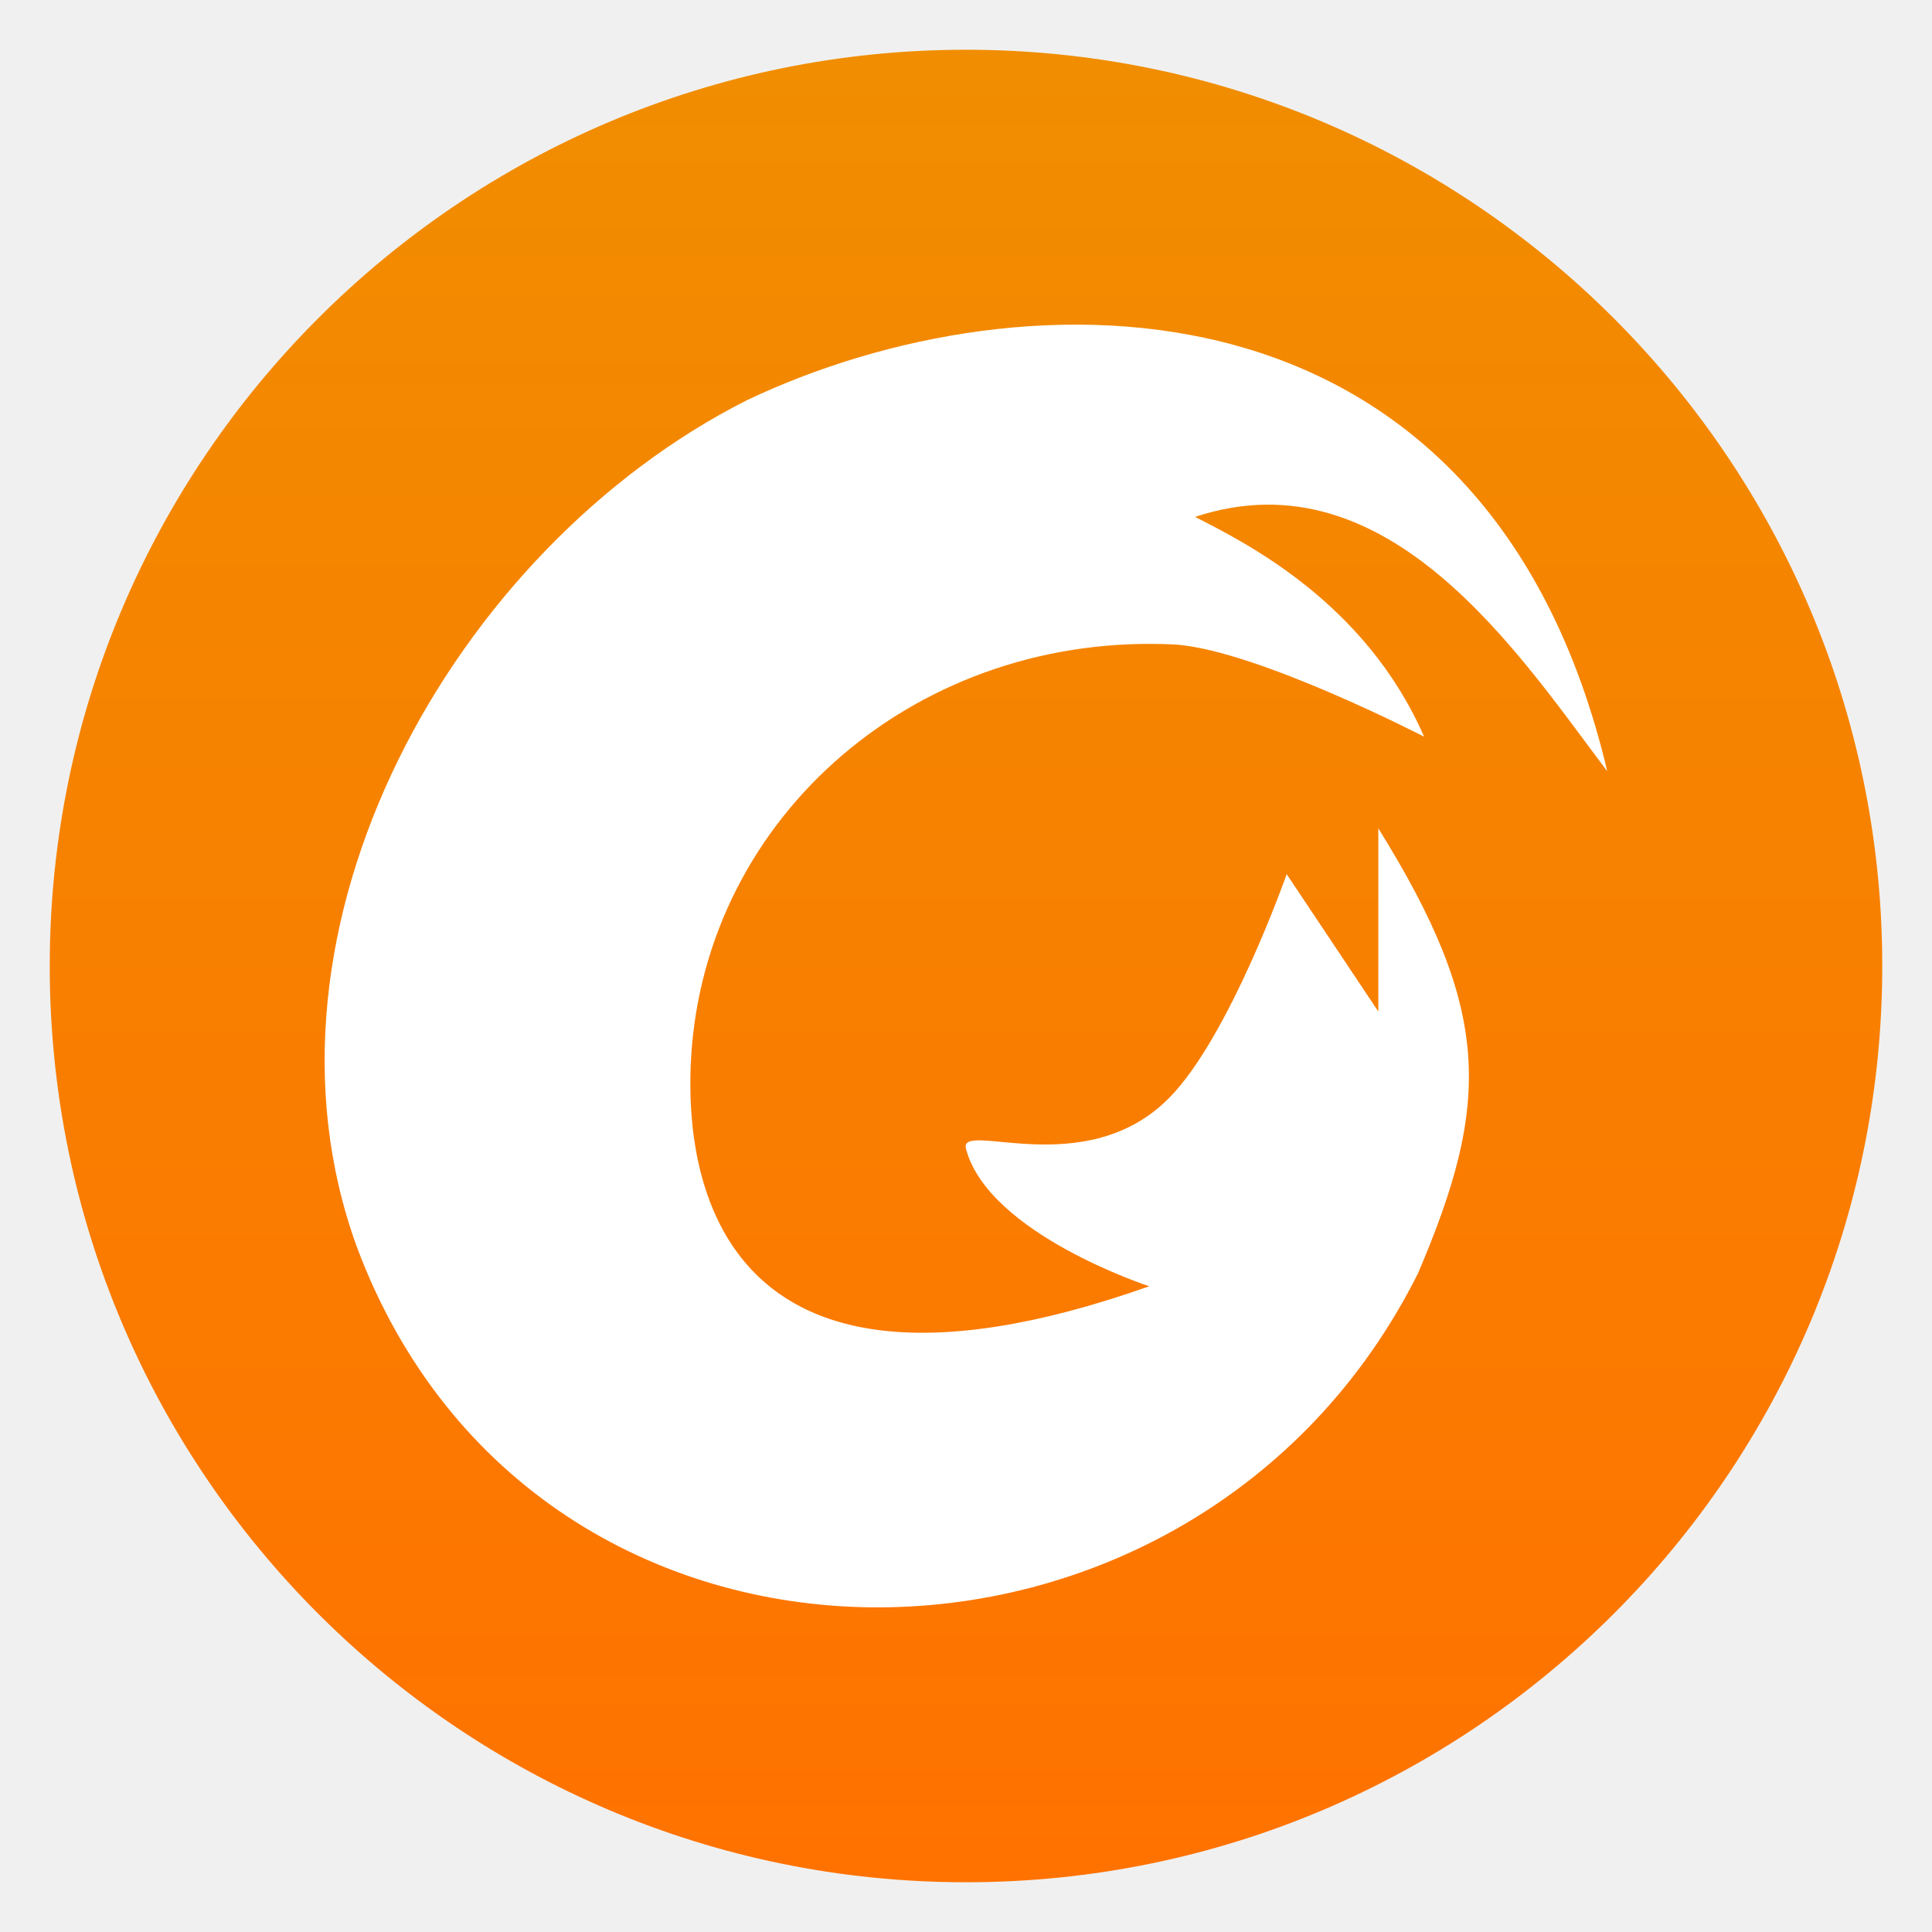
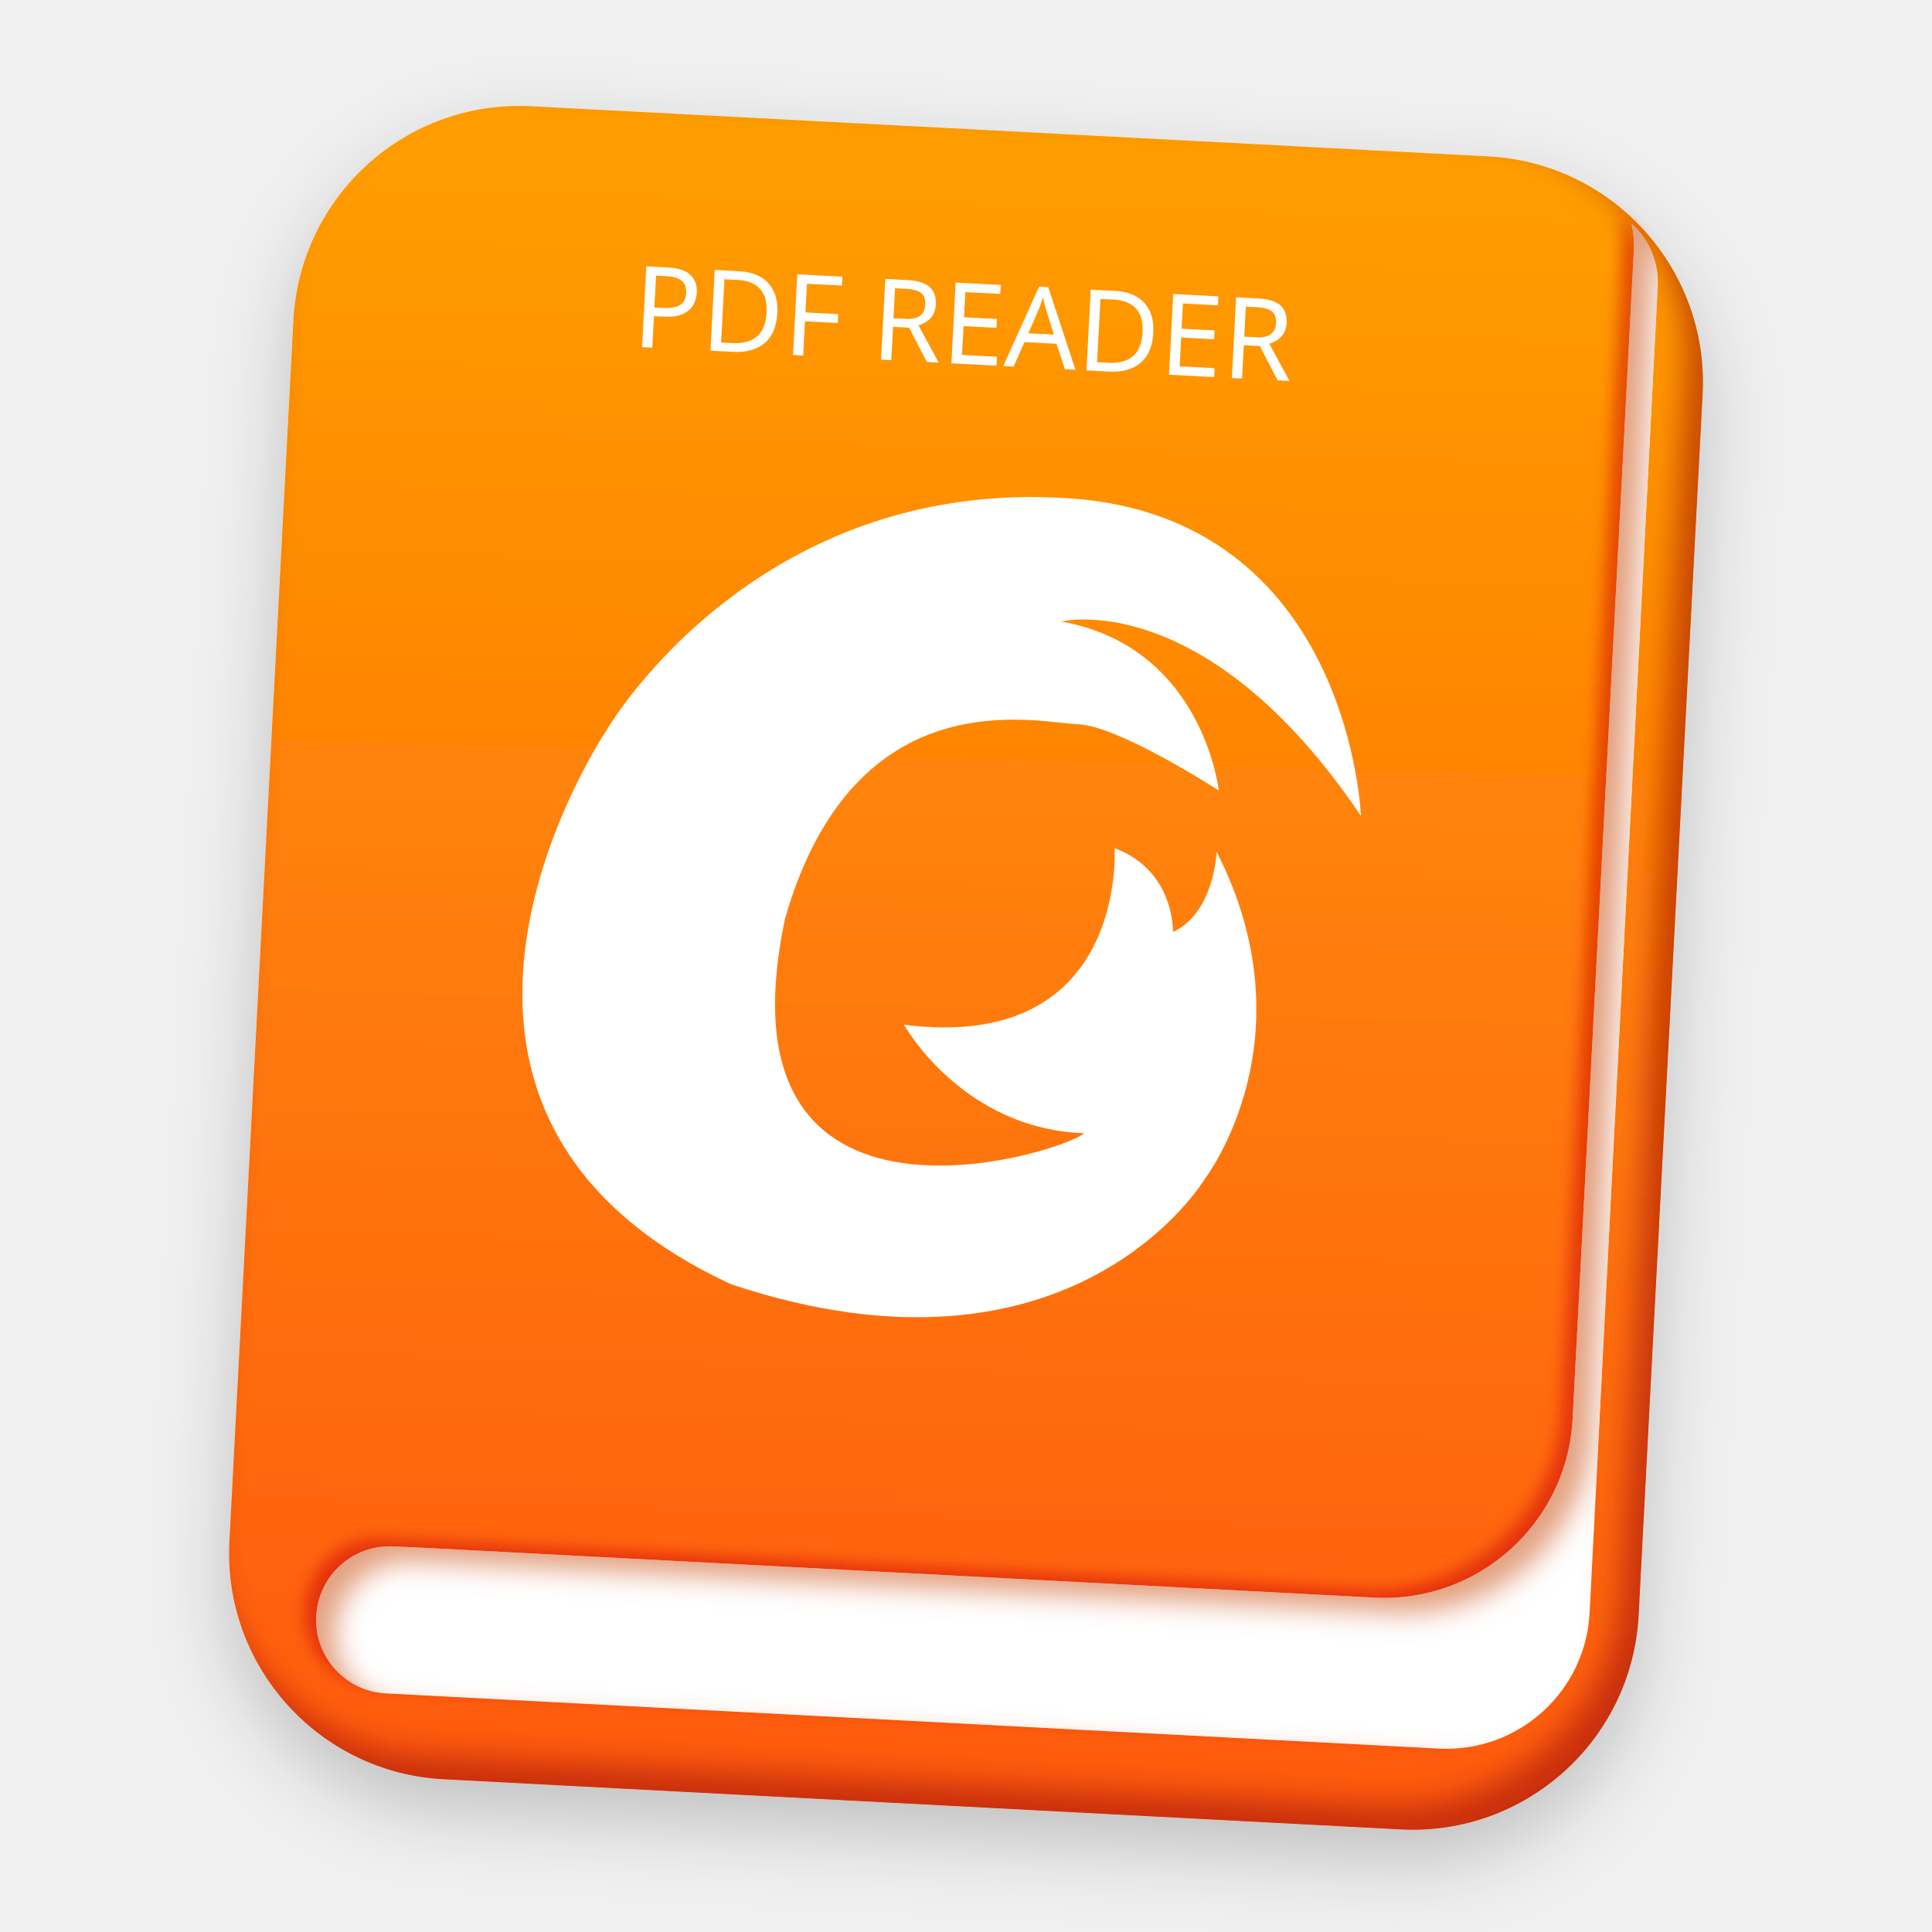
- <svg xmlns="http://www.w3.org/2000/svg" clip-rule="evenodd" fill-rule="evenodd" stroke-linejoin="round" stroke-miterlimit="2" viewBox="0 0 48 48">
-   <linearGradient id="a" x2="1" gradientTransform="matrix(0 -40 40 0 24 44)" gradientUnits="userSpaceOnUse">
-     <stop stop-color="#ff7200" offset="0" />
-     <stop stop-color="#f18d00" offset="1" />
-   </linearGradient>
-   <g transform="matrix(1.1382 0 0 1.1382 -3.3168 -3.3168)">
-     <path d="m44 24c0-11.038-8.962-20-20-20s-20 8.962-20 20 8.962 20 20 20 20-8.962 20-20z" fill="url(#a)" />
-     <path d="m37.999 19.755c-2.624-11.091-12.701-10.998-18.786-8.103-6.403 3.236-11.039 11.531-8.511 18.476 3.909 10.477 18.298 10.32 23.166.577 1.584-3.712 1.621-5.711-.868-9.71v3.998l-2-2.998s-1.243 3.542-2.562 4.881c-1.837 1.864-4.609.471-4.438 1.116.491 1.856 4 2.999 4 2.999-10 3.535-10.11-3.157-10-4.998.316-5.298 4.976-9.304 10.587-9.009 1.79.137 5.413 2.011 5.413 2.011-1.288-2.947-3.922-4.246-5-4.798 4.226-1.397 7.081 3.016 9 5.556z" fill="#fff" />
+ <svg xmlns="http://www.w3.org/2000/svg" xmlns:xlink="http://www.w3.org/1999/xlink" width="512" height="512" viewBox="0 0 512 512">
+   <defs>
+     <filter id="foxitreader-a" width="127.1%" height="123.3%" x="-13.6%" y="-11.7%" filterUnits="objectBoundingBox">
+       <feOffset dy="8" in="SourceAlpha" result="shadowOffsetOuter1" />
+       <feGaussianBlur in="shadowOffsetOuter1" result="shadowBlurOuter1" stdDeviation="10" />
+       <feComposite in="shadowBlurOuter1" in2="SourceAlpha" operator="out" result="shadowBlurOuter1" />
+       <feColorMatrix in="shadowBlurOuter1" result="shadowMatrixOuter1" values="0 0 0 0 0   0 0 0 0 0   0 0 0 0 0  0 0 0 0.2 0" />
+       <feMerge>
+         <feMergeNode in="shadowMatrixOuter1" />
+         <feMergeNode in="SourceGraphic" />
+       </feMerge>
+     </filter>
+     <linearGradient id="foxitreader-b" x1="32.982%" x2="36.124%" y1="1.75%" y2="96.829%">
+       <stop offset="0%" stop-color="#FF9E00" />
+       <stop offset="100%" stop-color="#FF5C11" />
+     </linearGradient>
+     <rect id="foxitreader-c" width="374" height="444" x="12" y="9.484" rx="60" />
+     <filter id="foxitreader-d" width="103.7%" height="103.2%" x="-1.9%" y="-1.6%" filterUnits="objectBoundingBox">
+       <feGaussianBlur in="SourceAlpha" result="shadowBlurInner1" stdDeviation="4" />
+       <feOffset dx="-5" dy="-6" in="shadowBlurInner1" result="shadowOffsetInner1" />
+       <feComposite in="shadowOffsetInner1" in2="SourceAlpha" k2="-1" k3="1" operator="arithmetic" result="shadowInnerInner1" />
+       <feColorMatrix in="shadowInnerInner1" values="0 0 0 0 0.571   0 0 0 0 0.001   0 0 0 0 0.001  0 0 0 0.5 0" />
+     </filter>
+     <path id="foxitreader-f" d="M382.317,50.946 L364.267,402.392 C363.19,423.351 345.327,439.469 324.368,438.393 C324.354,438.392 324.341,438.391 324.328,438.391 L45.251,423.765 C34.496,423.201 26.234,414.026 26.798,403.271 C27.362,392.516 36.537,384.255 47.292,384.818 L55.981,385.215 L307.204,398.381 C334.505,399.812 357.836,379.065 359.703,351.892 L359.752,351.067 L375.977,41.492 C376.107,39.002 375.896,36.574 375.384,34.252 C379.927,38.34 382.654,44.367 382.317,50.946 Z" />
+     <filter id="foxitreader-e" width="104.2%" height="103.6%" x="-3%" y="-2.3%" filterUnits="objectBoundingBox">
+       <feOffset dx="-3" dy="-2" in="SourceAlpha" result="shadowOffsetOuter1" />
+       <feGaussianBlur in="shadowOffsetOuter1" result="shadowBlurOuter1" stdDeviation="2" />
+       <feColorMatrix in="shadowBlurOuter1" values="0 0 0 0 0.795   0 0 0 0 0   0 0 0 0 0  0 0 0 0.5 0" />
+     </filter>
+     <filter id="foxitreader-g" width="105.6%" height="104.9%" x="-3.7%" y="-3%" filterUnits="objectBoundingBox">
+       <feGaussianBlur in="SourceAlpha" result="shadowBlurInner1" stdDeviation="3.5" />
+       <feOffset dx="5" dy="4" in="shadowBlurInner1" result="shadowOffsetInner1" />
+       <feComposite in="shadowOffsetInner1" in2="SourceAlpha" k2="-1" k3="1" operator="arithmetic" result="shadowInnerInner1" />
+       <feColorMatrix in="shadowInnerInner1" values="0 0 0 0 0.782   0 0 0 0 0.26   0 0 0 0 0  0 0 0 0.5 0" />
+     </filter>
+   </defs>
+   <g fill="none" fill-rule="evenodd" filter="url(#foxitreader-a)" transform="translate(57 25)">
+     <g transform="rotate(3 199 231.484)">
+       <use fill="url(#foxitreader-b)" xlink:href="#foxitreader-c" />
+       <use fill="#000" filter="url(#foxitreader-d)" xlink:href="#foxitreader-c" />
+     </g>
+     <use fill="#000" filter="url(#foxitreader-e)" xlink:href="#foxitreader-f" />
+     <use fill="#FFF" xlink:href="#foxitreader-f" />
+     <use fill="#000" filter="url(#foxitreader-g)" xlink:href="#foxitreader-f" />
+     <path fill="#FFF" fill-rule="nonzero" d="M232.393,273.96 C226.98,279.373 134.964,311.849 151.202,219.833 C167.441,154.88 216.155,165.706 226.98,165.706 C237.806,165.706 264.87,181.944 264.87,181.944 C264.87,181.944 259.457,144.055 221.568,138.642 C221.568,138.642 259.457,127.817 302.759,187.357 C302.759,187.357 297.346,111.579 226.98,106.166 C140.377,100.753 102.488,171.118 102.488,171.118 C102.488,171.118 37.535,273.96 140.377,317.262 C232.393,344.325 264.87,284.786 264.87,284.786 C264.87,284.786 291.933,246.896 264.87,198.182 C264.87,198.182 264.87,214.42 254.044,219.833 C254.044,219.833 254.044,203.595 237.806,198.182 C237.806,198.182 243.219,252.309 183.679,246.896 C183.679,246.896 199.917,273.96 232.393,273.96 Z" transform="rotate(2 192.506 215.092)" />
+     <text fill="#FFF" font-family="SourceHanSansSC-Medium, Source Han Sans SC" font-size="30" font-weight="400" transform="rotate(3 200.34 59.039)">
+       <tspan x="110.791" y="71.539">PDF READER</tspan>
+     </text>
  </g>
</svg>
